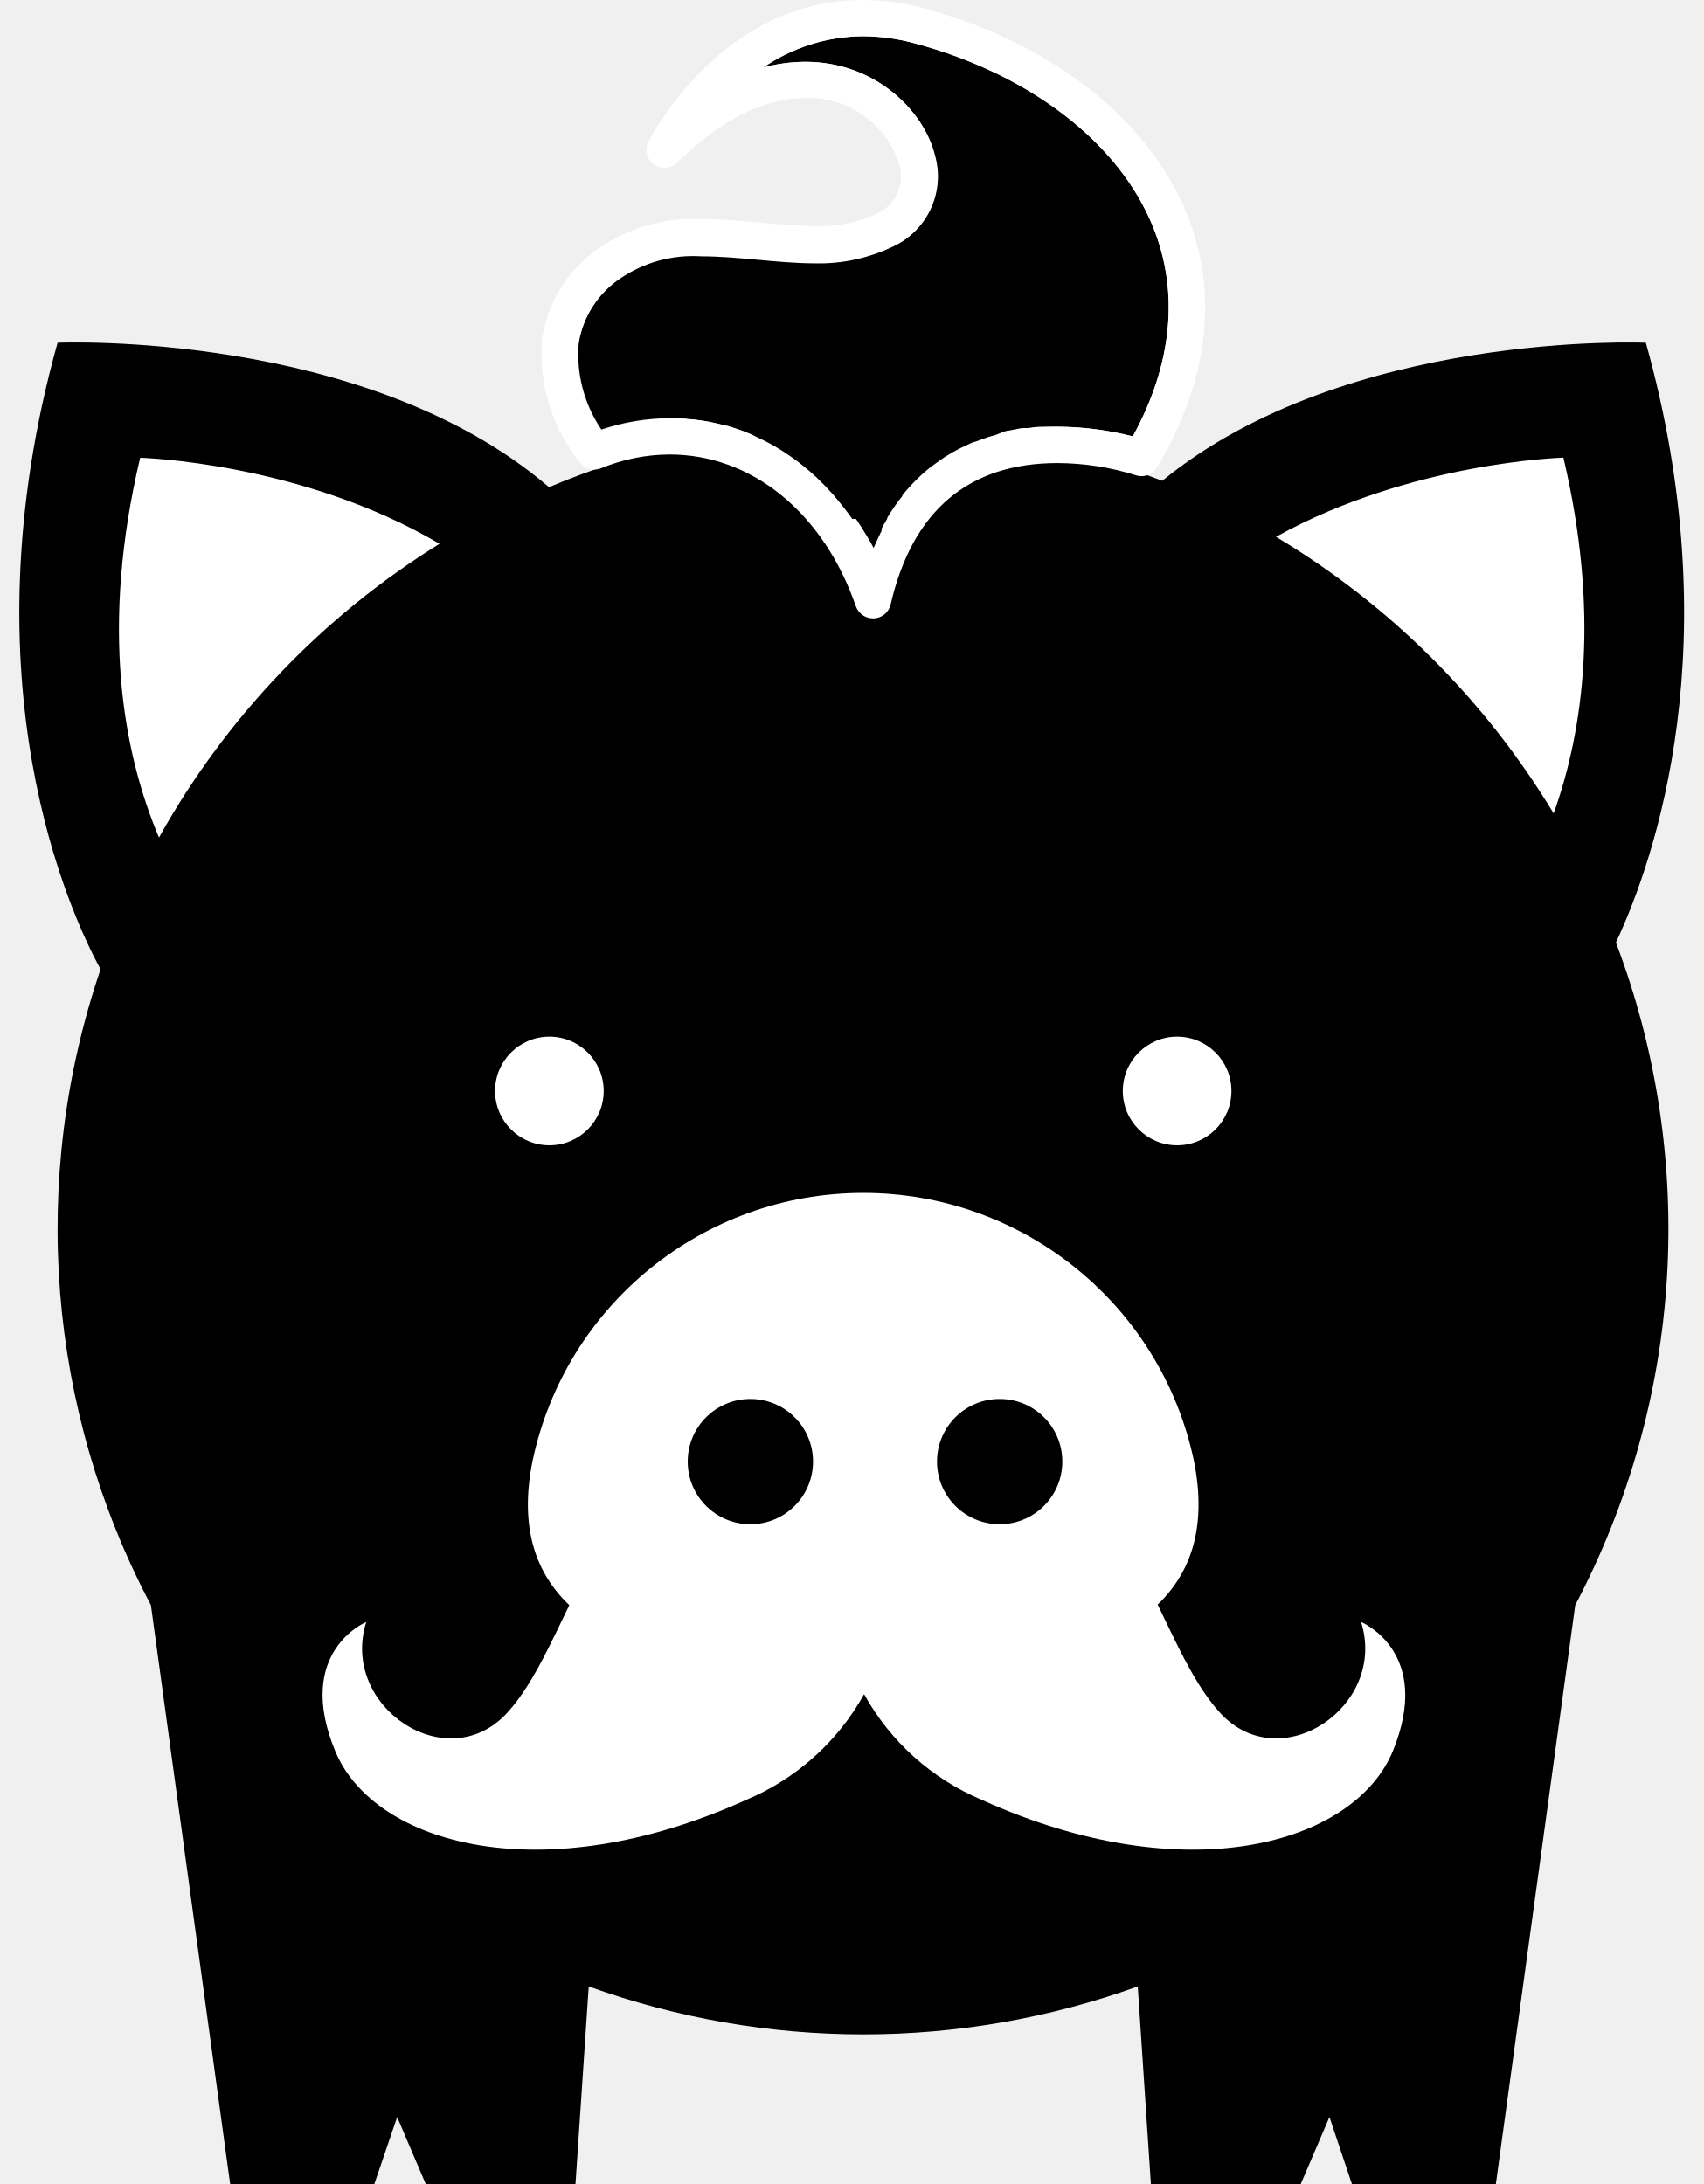
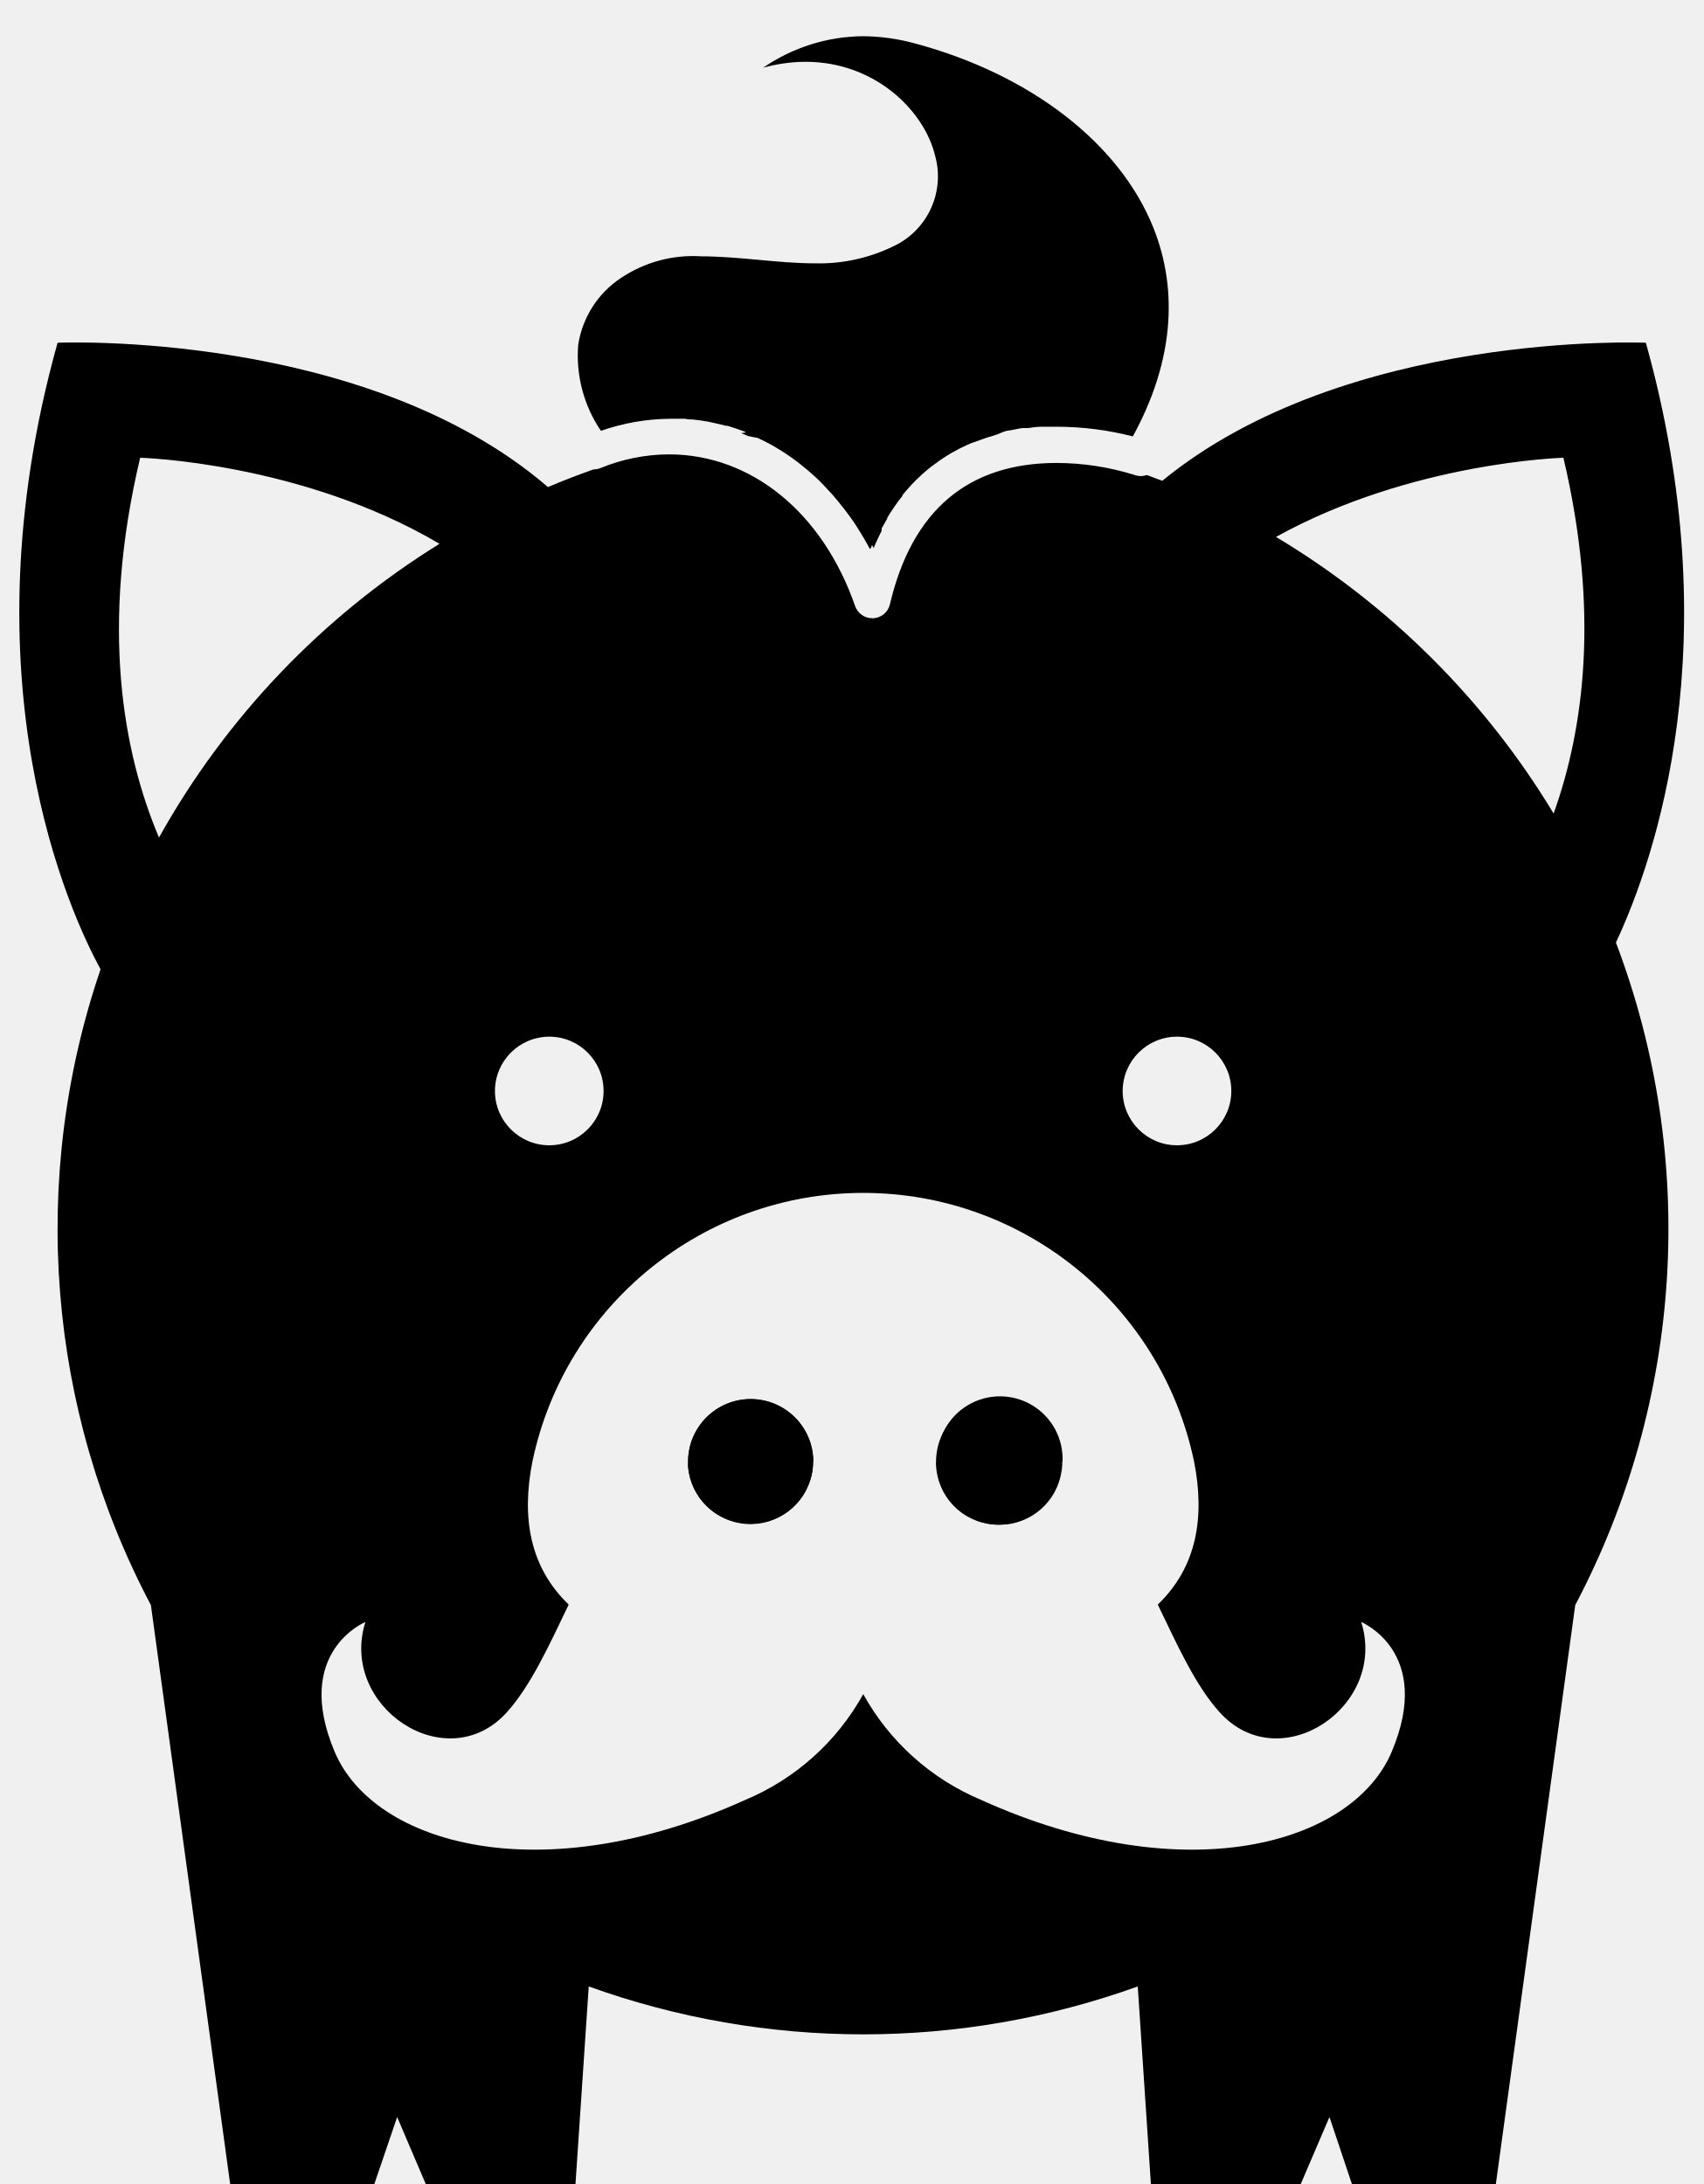
<svg xmlns="http://www.w3.org/2000/svg" viewBox="0 0 141.11 180.97">
-   <defs>
-     <style>.cls-1{fill:#fff;}</style>
-   </defs>
  <g id="Objects_path-filder">
-     <path class="cls-1" d="M36.41,45.05c-11.47-6.76-24.8-7.12-24.8-7.12-3.32,14-1.42,24.37,1.56,31.46A67.05,67.05,0,0,1,36.41,45.05Z" />
-     <path class="cls-1" d="M128.7,67.41c2.51-7,3.82-16.74.8-29.48,0,0-12.58.33-23.81,6.56A67,67,0,0,1,128.7,67.41Z" />
-     <path d="M136.34,28.4s-24.79-1.07-40.06,11.44L95,39.36A67.11,67.11,0,0,0,82.6,36h0a67.31,67.31,0,0,0-11.07-.92,66.31,66.31,0,0,0-9.83.73h0a65.36,65.36,0,0,0-12.45,3.1c-1.27.45-2.53.93-3.77,1.46C30.24,27.3,4.77,28.4,4.77,28.4-3.09,56.53,5.83,75.73,8.33,80.32A66.71,66.71,0,0,0,12.5,133l6.57,48H31l1.9-5.58L35.28,181H47.67l1.1-16.4a67.11,67.11,0,0,0,45.48,0L95.34,181h12.4l2.39-5.58L112,181h11.91l6.58-48a66.83,66.83,0,0,0,3.37-54.9C137.15,71.08,143.27,53.22,136.34,28.4ZM13.17,69.4c-3-7.1-4.88-17.47-1.56-31.47,0,0,13.33.36,24.8,7.13A67.05,67.05,0,0,0,13.17,69.4Zm115.53-2a67.12,67.12,0,0,0-23-22.92c11.23-6.22,23.81-6.56,23.81-6.56C132.52,50.68,131.21,60.41,128.7,67.41Z" />
-     <path class="cls-1" d="M112.75,134.4c2.21,7-6.71,13-11.71,7.5s-6.79-18-15.5-20.5c-6.64-1.9-11.7.93-14,5.07-2.33-4.14-7.39-7-14-5.07-8.7,2.49-10.5,15-15.5,20.5s-13.91-.5-11.7-7.5c0,0-6,2.47-2.55,10.75,3.25,7.71,17.16,11.62,34,4a20,20,0,0,0,9.79-8.77,20,20,0,0,0,9.78,8.77c16.84,7.62,30.75,3.71,34-4C118.78,136.87,112.75,134.4,112.75,134.4Z" />
-     <circle class="cls-1" cx="45.51" cy="90.4" r="4.5" />
-     <circle class="cls-1" cx="97.51" cy="90.4" r="4.5" />
-     <path class="cls-1" d="M98.91,121.08a28,28,0,0,0-54.8,0C42,131.61,48.33,139,71.51,139S101,131.61,98.91,121.08Z" />
-     <path d="M67.35,121.11a5.19,5.19,0,1,1-5.19-5.19A5.19,5.19,0,0,1,67.35,121.11Z" />
-     <path d="M88,121.11a5.19,5.19,0,1,1-5.18-5.19A5.18,5.18,0,0,1,88,121.11Z" />
-     <path d="M87.62,35.36a25.43,25.43,0,0,1,6.22.8c3.28-6,3.86-12,1.68-17.35-2.81-7-10.17-12.65-19.69-15.21A16.69,16.69,0,0,0,71.48,3a14.88,14.88,0,0,0-8.31,2.6,13.38,13.38,0,0,1,3.51-.48c5.77,0,9.84,4,10.74,7.81A6.38,6.38,0,0,1,74,20.4a13.9,13.9,0,0,1-6.46,1.31c-1.58,0-3.21-.14-4.79-.29s-3.11-.28-4.6-.28a10.67,10.67,0,0,0-6.68,1.8,8.09,8.09,0,0,0-3.53,5.51,11.09,11.09,0,0,0,1.88,7.14,18.06,18.06,0,0,1,5.7-.94c6.94,0,13,4.06,16.64,10.83C74.87,38.92,80.26,35.36,87.62,35.36Z" />
-     <path class="cls-1" d="M98.3,17.69C95.14,9.86,87,3.51,76.61.71A19.63,19.63,0,0,0,71.48,0C59.74,0,54,11.25,53.72,11.73a1.48,1.48,0,0,0,.46,1.89,1.5,1.5,0,0,0,1.94-.16C59.61,10,63.26,8.12,66.68,8.12a7.91,7.91,0,0,1,7.82,5.5,3.41,3.41,0,0,1-1.9,4.11,11.18,11.18,0,0,1-5.11,1c-1.44,0-2.93-.14-4.51-.28s-3.26-.3-4.89-.3a13.89,13.89,0,0,0-8.44,2.39,11,11,0,0,0-4.74,7.53,14.33,14.33,0,0,0,3.14,10.27,1.48,1.48,0,0,0,1.17.57,1.65,1.65,0,0,0,.57-.11,15.07,15.07,0,0,1,5.68-1.14c6.82,0,12.74,4.82,15.43,12.58a1.51,1.51,0,0,0,1.42,1h.08a1.49,1.49,0,0,0,1.38-1.16c1.8-7.77,6.46-11.71,13.83-11.71a21.9,21.9,0,0,1,6.45,1,1.5,1.5,0,0,0,1,0,1.44,1.44,0,0,0,.8-.66C100.12,31.56,101,24.29,98.3,17.69ZM93.84,36.16a25.45,25.45,0,0,0-6.23-.8c-.45,0-.89,0-1.33,0h0c-.38,0-.76.06-1.13.11l-.34,0c-.26,0-.52.07-.77.12l-.42.08c-.18,0-.35.07-.52.12L82.6,36h0l-.72.21-.54.19-.57.21-.06,0c-.21.08-.42.17-.62.27l-.4.19a5.12,5.12,0,0,0-.52.27c-.17.09-.34.18-.51.29s-.34.2-.5.31-.49.33-.72.51l-.16.12-.12.08a14.93,14.93,0,0,0-1.61,1.47,2.09,2.09,0,0,0-.2.22s0,0,0,0c-.21.23-.41.46-.6.7l0,.06a11.21,11.21,0,0,0-.69.93c-.19.28-.38.57-.56.87l0,.07c-.08.13-.15.26-.22.39l-.07.11-.18.33,0,.09,0,.1s0,0,0,0-.17.33-.25.51-.28.6-.41.91c-.15-.29-.31-.58-.48-.86s-.33-.55-.5-.82l-.48-.73L70.6,43c-.18-.26-.37-.51-.56-.76s-.38-.49-.58-.73-.33-.39-.49-.58l-.74-.79-.64-.63h0c-.22-.2-.44-.4-.67-.59l-.69-.56-.36-.27c-.11-.09-.23-.17-.35-.25l-.73-.49-.71-.43c-.41-.23-.83-.45-1.26-.64L62.26,36c-.19-.09-.39-.16-.58-.24h0l-.74-.26-.34-.11-.35-.11-.12,0-.7-.17-.76-.17c-.42-.07-.85-.14-1.28-.18-.21,0-.41,0-.62-.06l-.48,0-.81,0a17.8,17.8,0,0,0-5.7,1,11.09,11.09,0,0,1-1.88-7.14,8.11,8.11,0,0,1,3.53-5.52,10.72,10.72,0,0,1,6.67-1.8c1.5,0,3.08.14,4.61.28s3.21.3,4.79.3A14,14,0,0,0,74,20.41a6.39,6.39,0,0,0,3.47-7.48c-.9-3.78-5-7.81-10.74-7.81a13.44,13.44,0,0,0-3.51.49A14.81,14.81,0,0,1,71.48,3a16.71,16.71,0,0,1,4.35.61c9.52,2.56,16.88,8.24,19.69,15.2C97.7,24.21,97.12,30.18,93.84,36.16Z" />
+     <path d="M62.16,115.93A5.19,5.19,0,0,0,57,121.12c0,.15,0,.29,0,.43a5.19,5.19,0,0,0,10.24.66,4.92,4.92,0,0,0,.12-1.09A5.19,5.19,0,0,0,62.16,115.93Zm20.61,0a5.19,5.19,0,0,0-5.19,5.19,1.37,1.37,0,0,0,0,.29,5.17,5.17,0,0,0,10.2.93,4.91,4.91,0,0,0,.15-1.22A5.18,5.18,0,0,0,82.77,115.93Zm0,0a5.19,5.19,0,0,0-5.19,5.19,1.37,1.37,0,0,0,0,.29,5.17,5.17,0,0,0,10.2.93,4.91,4.91,0,0,0,.15-1.22A5.18,5.18,0,0,0,82.77,115.93Zm-20.61,0A5.19,5.19,0,0,0,57,121.12c0,.15,0,.29,0,.43a5.19,5.19,0,0,0,10.24.66,4.92,4.92,0,0,0,.12-1.09A5.19,5.19,0,0,0,62.16,115.93Zm0,0A5.19,5.19,0,0,0,57,121.12c0,.15,0,.29,0,.43a5.19,5.19,0,0,0,10.24.66,4.92,4.92,0,0,0,.12-1.09A5.19,5.19,0,0,0,62.16,115.93Zm9.35-80.86a66.31,66.31,0,0,0-9.83.73c.19.08.39.15.58.24l.55.25c.43.19.85.41,1.26.64l.71.43c.24.15.49.31.73.49a3.79,3.79,0,0,1,.35.25,4.22,4.22,0,0,1,.36.27l.69.56c.23.19.45.39.67.59h0c.22.2.43.41.64.63l.74.79c.16.19.33.38.49.58s.39.48.58.73.38.5.56.76l.05.07c.17.24.33.48.48.73s.34.54.5.82.33.57.48.86c.13-.31.27-.61.41-.91s.16-.34.25-.51c0,0,0,0,0,0l0-.1,0-.09.18-.33.07-.11a3.61,3.61,0,0,1,.22-.39l0-.07c.18-.3.37-.59.56-.87a11.21,11.21,0,0,1,.69-.93l0-.06c.19-.24.39-.47.6-.7,0,0,0,0,0,0a2.09,2.09,0,0,1,.2-.22,14.93,14.93,0,0,1,1.61-1.47l.12-.08.16-.12q.35-.27.72-.51c.16-.11.33-.21.5-.31s.34-.2.51-.29a5.12,5.12,0,0,1,.52-.27l.4-.19c.21-.1.41-.19.62-.27l.06,0,.57-.21.54-.19.72-.21A67.31,67.31,0,0,0,71.51,35.07Zm11.26,80.86a5.19,5.19,0,0,0-5.19,5.19,1.37,1.37,0,0,0,0,.29,5.17,5.17,0,0,0,10.2.93,4.91,4.91,0,0,0,.15-1.22A5.18,5.18,0,0,0,82.77,115.93Zm0,0a5.19,5.19,0,0,0-5.19,5.19,1.37,1.37,0,0,0,0,.29,5.17,5.17,0,0,0,10.2.93,4.91,4.91,0,0,0,.15-1.22A5.18,5.18,0,0,0,82.77,115.93Zm-20.61,0A5.19,5.19,0,0,0,57,121.12c0,.15,0,.29,0,.43a5.19,5.19,0,0,0,10.24.66,4.92,4.92,0,0,0,.12-1.09A5.19,5.19,0,0,0,62.16,115.93ZM136.34,28.4s-24.79-1.07-40.06,11.44L95,39.36a1.5,1.5,0,0,1-1,0,21.9,21.9,0,0,0-6.45-1c-7.37,0-12,3.94-13.83,11.71a1.49,1.49,0,0,1-1.38,1.16h-.08a1.51,1.51,0,0,1-1.42-1c-2.69-7.76-8.61-12.58-15.43-12.58a15.07,15.07,0,0,0-5.68,1.14,1.65,1.65,0,0,1-.57.11c-1.27.45-2.53.93-3.77,1.46C30.24,27.3,4.77,28.4,4.77,28.4-3.09,56.53,5.83,75.73,8.33,80.32A66.71,66.71,0,0,0,12.5,133l6.57,48H31l1.9-5.58L35.28,181H47.67l1.1-16.4a67.11,67.11,0,0,0,45.48,0L95.34,181h12.4l2.39-5.58L112,181h11.91l6.58-48a66.83,66.83,0,0,0,3.37-54.9C137.15,71.08,143.27,53.22,136.34,28.4ZM97.51,85.9A4.5,4.5,0,1,1,93,90.4,4.51,4.51,0,0,1,97.51,85.9Zm-52,0A4.5,4.5,0,1,1,41,90.4,4.51,4.51,0,0,1,45.51,85.9ZM13.17,69.4c-3-7.1-4.88-17.47-1.56-31.47,0,0,13.33.36,24.8,7.13A67.05,67.05,0,0,0,13.17,69.4Zm102.12,75.75c-3.25,7.71-17.16,11.62-34,4a20,20,0,0,1-9.78-8.77,20,20,0,0,1-9.79,8.77c-16.84,7.62-30.75,3.71-34-4-3.49-8.28,2.55-10.75,2.55-10.75-2.21,7,6.7,13,11.7,7.5,2-2.21,3.51-5.56,5.14-8.94-3.2-3.08-3.94-7.16-3-11.88a28,28,0,0,1,54.8,0c.94,4.72.19,8.81-3,11.88,1.63,3.38,3.13,6.73,5.14,8.94,5,5.5,13.92-.5,11.71-7.5C112.75,134.4,118.78,136.87,115.29,145.15ZM128.7,67.41a67.12,67.12,0,0,0-23-22.92c11.23-6.22,23.81-6.56,23.81-6.56C132.52,50.68,131.21,60.41,128.7,67.41ZM82.77,115.93a5.19,5.19,0,0,0-5.19,5.19,1.37,1.37,0,0,0,0,.29,5.17,5.17,0,0,0,10.2.93,4.91,4.91,0,0,0,.15-1.22A5.18,5.18,0,0,0,82.77,115.93Zm-20-79.64c.43.19.85.41,1.26.64l.71.43c.24.15.49.31.73.49a3.79,3.79,0,0,1,.35.25,4.22,4.22,0,0,1,.36.27l.69.56c.23.19.45.39.67.59h0c.22.2.43.41.64.63l.74.79c.16.19.33.38.49.58s.39.48.58.73.38.5.56.76l.05.07c.17.24.33.48.48.73s.34.54.5.82.33.57.48.86c.13-.31.27-.61.41-.91s.16-.34.25-.51c0,0,0,0,0,0l0-.1,0-.09.18-.33.07-.11a3.61,3.61,0,0,1,.22-.39l0-.07c.18-.3.37-.59.56-.87a11.21,11.21,0,0,1,.69-.93l0-.06c.19-.24.39-.47.6-.7,0,0,0,0,0,0a2.09,2.09,0,0,1,.2-.22,14.93,14.93,0,0,1,1.61-1.47l.12-.08.16-.12q.35-.27.72-.51c.16-.11.33-.21.5-.31s.34-.2.51-.29a5.12,5.12,0,0,1,.52-.27l.4-.19c.21-.1.41-.19.62-.27l.06,0,.57-.21.54-.19.72-.21a67.31,67.31,0,0,0-11.07-.92,66.31,66.31,0,0,0-9.83.73c.19.08.39.15.58.24Zm-.65,79.64A5.19,5.19,0,0,0,57,121.12c0,.15,0,.29,0,.43a5.19,5.19,0,0,0,10.24.66,4.92,4.92,0,0,0,.12-1.09A5.19,5.19,0,0,0,62.16,115.93Zm0,0A5.19,5.19,0,0,0,57,121.12c0,.15,0,.29,0,.43a5.19,5.19,0,0,0,10.24.66,4.92,4.92,0,0,0,.12-1.09A5.19,5.19,0,0,0,62.16,115.93Zm20.61,0a5.19,5.19,0,0,0-5.19,5.19,1.37,1.37,0,0,0,0,.29,5.17,5.17,0,0,0,10.2.93,4.91,4.91,0,0,0,.15-1.22A5.18,5.18,0,0,0,82.77,115.93Zm0,0a5.19,5.19,0,0,0-5.19,5.19,1.37,1.37,0,0,0,0,.29,5.17,5.17,0,0,0,10.2.93,4.91,4.91,0,0,0,.15-1.22A5.18,5.18,0,0,0,82.77,115.93Zm-20.61,0A5.19,5.19,0,0,0,57,121.12c0,.15,0,.29,0,.43a5.19,5.19,0,0,0,10.24.66,4.92,4.92,0,0,0,.12-1.09A5.19,5.19,0,0,0,62.16,115.93Zm0,0A5.19,5.19,0,0,0,57,121.12c0,.15,0,.29,0,.43a5.19,5.19,0,0,0,10.24.66,4.92,4.92,0,0,0,.12-1.09A5.19,5.19,0,0,0,62.16,115.93Zm20.61,0a5.19,5.19,0,0,0-5.19,5.19,1.37,1.37,0,0,0,0,.29,5.17,5.17,0,0,0,10.2.93,4.91,4.91,0,0,0,.15-1.22A5.18,5.18,0,0,0,82.77,115.93Zm0,0a5.19,5.19,0,0,0-5.19,5.19,1.37,1.37,0,0,0,0,.29,5.17,5.17,0,0,0,10.2.93,4.91,4.91,0,0,0,.15-1.22A5.18,5.18,0,0,0,82.77,115.93Zm-20.61,0A5.19,5.19,0,0,0,57,121.12c0,.15,0,.29,0,.43a5.19,5.19,0,0,0,10.24.66,4.92,4.92,0,0,0,.12-1.09A5.19,5.19,0,0,0,62.16,115.93Z" />
+     <path d="M67.35,121.12a4.92,4.92,0,0,1-.12,1.09A5.19,5.19,0,0,1,57,121.55c0-.14,0-.28,0-.43a5.19,5.19,0,0,1,10.38,0Z" />
+     <path d="M88,121.12a4.91,4.91,0,0,1-.15,1.22,5.17,5.17,0,0,1-10.2-.93,1.37,1.37,0,0,1,0-.29,5.19,5.19,0,1,1,10.37,0Z" />
+     <path d="M93.84,36.16a25.45,25.45,0,0,0-6.23-.8c-.45,0-.89,0-1.33,0h0c-.38,0-.76.06-1.13.11l-.34,0c-.26,0-.52.07-.77.12l-.42.08c-.18,0-.35.07-.52.12L82.6,36h0l-.72.21-.54.19-.57.21-.06,0c-.21.08-.41.17-.62.27l-.4.19a5.12,5.12,0,0,0-.52.27c-.17.09-.34.18-.51.29s-.34.2-.5.31-.49.33-.72.51l-.16.12-.12.08a14.93,14.93,0,0,0-1.61,1.47,2.09,2.09,0,0,0-.2.22s0,0,0,0c-.21.23-.41.46-.6.7l0,.06a11.21,11.21,0,0,0-.69.93c-.19.28-.38.57-.56.87l0,.07a3.61,3.61,0,0,0-.22.39l-.07.11-.18.33,0,.09,0,.1s0,0,0,0c-.09.17-.17.34-.25.51s-.28.6-.41.91c-.15-.29-.31-.58-.48-.86s-.33-.55-.5-.82-.31-.49-.48-.73L70.6,43c-.18-.26-.36-.51-.56-.76s-.37-.49-.58-.73-.33-.39-.49-.58l-.74-.79c-.21-.22-.42-.43-.64-.63h0c-.22-.21-.44-.41-.67-.59l-.69-.56a4.22,4.22,0,0,0-.36-.27,3.79,3.79,0,0,0-.35-.25c-.24-.18-.49-.34-.73-.49l-.71-.43c-.41-.23-.83-.45-1.26-.64L62.26,36c-.19-.09-.39-.16-.58-.24h0l-.74-.26-.34-.11-.35-.11-.12,0-.7-.17-.76-.17c-.42-.07-.85-.14-1.28-.18-.21,0-.41,0-.62-.06l-.48,0-.81,0a17.8,17.8,0,0,0-5.7,1,11.09,11.09,0,0,1-1.88-7.14,8.11,8.11,0,0,1,3.53-5.52,10.72,10.72,0,0,1,6.67-1.8c1.5,0,3.08.14,4.61.28s3.21.3,4.79.3A14,14,0,0,0,74,20.41a6.39,6.39,0,0,0,3.47-7.48c-.9-3.78-5-7.81-10.74-7.81a13.44,13.44,0,0,0-3.51.49A14.81,14.81,0,0,1,71.48,3a16.71,16.71,0,0,1,4.35.61c9.52,2.56,16.88,8.24,19.69,15.2C97.7,24.21,97.12,30.18,93.84,36.16Z" />
  </g>
</svg>
